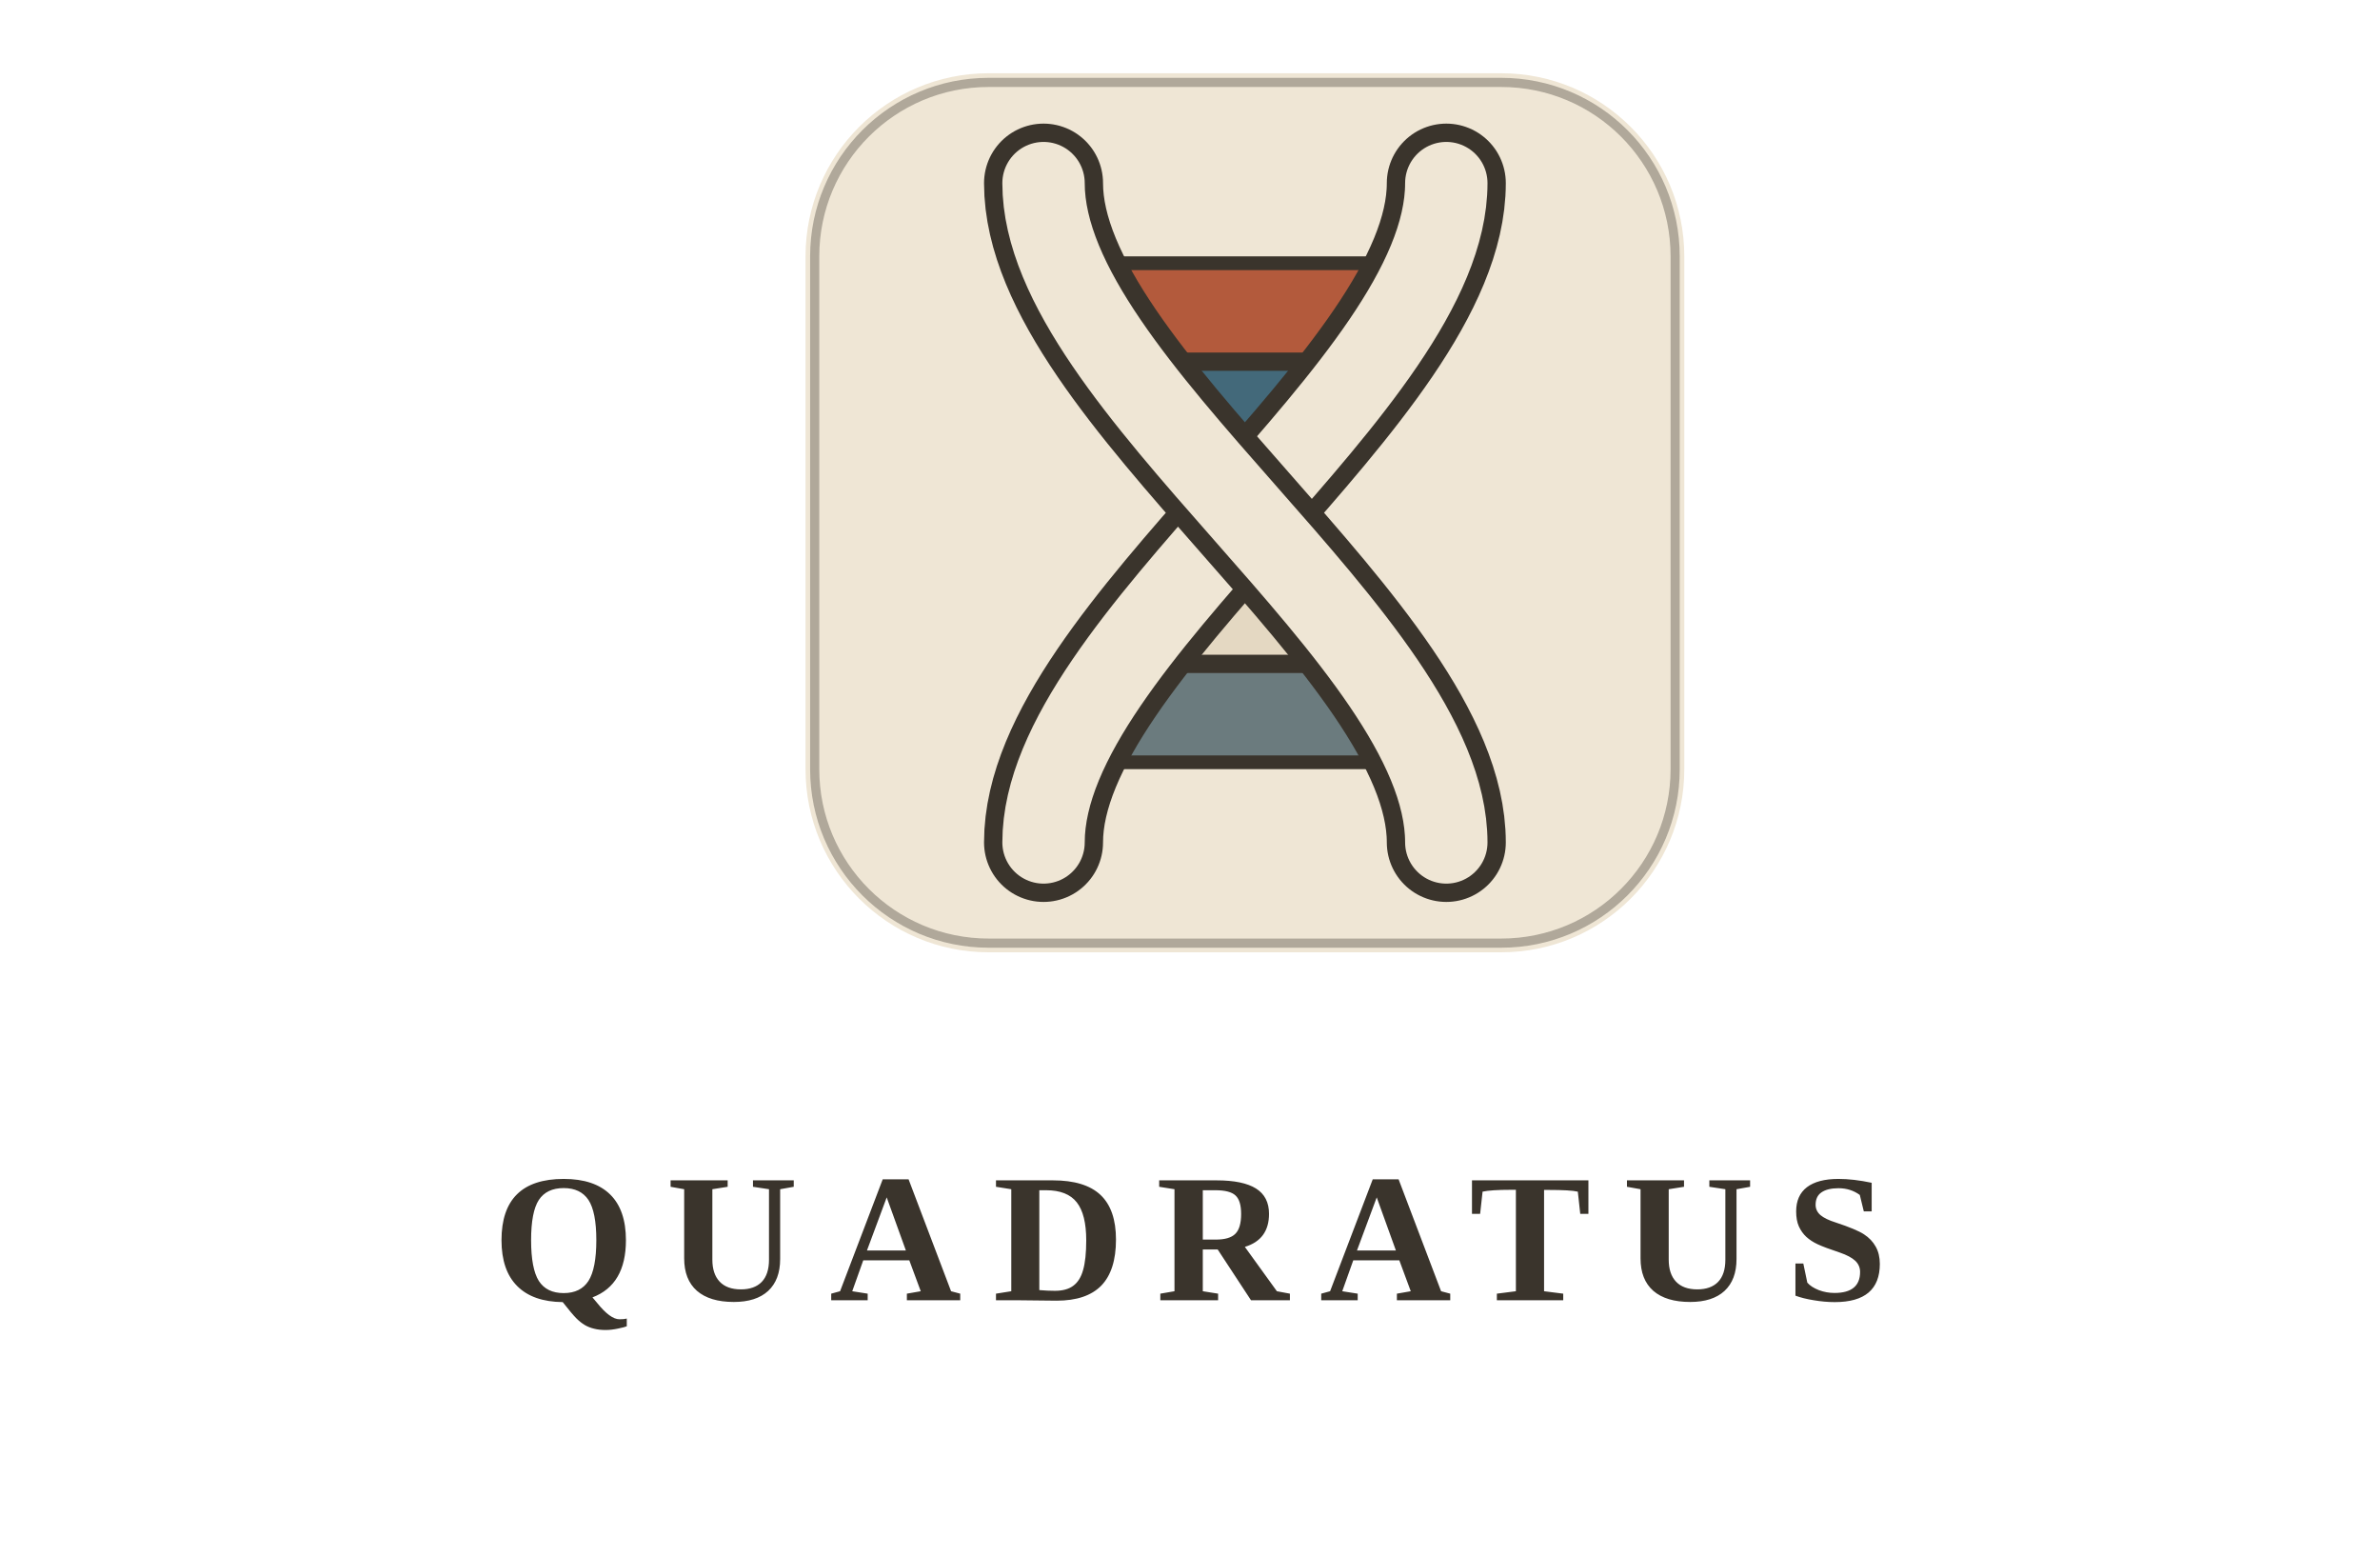
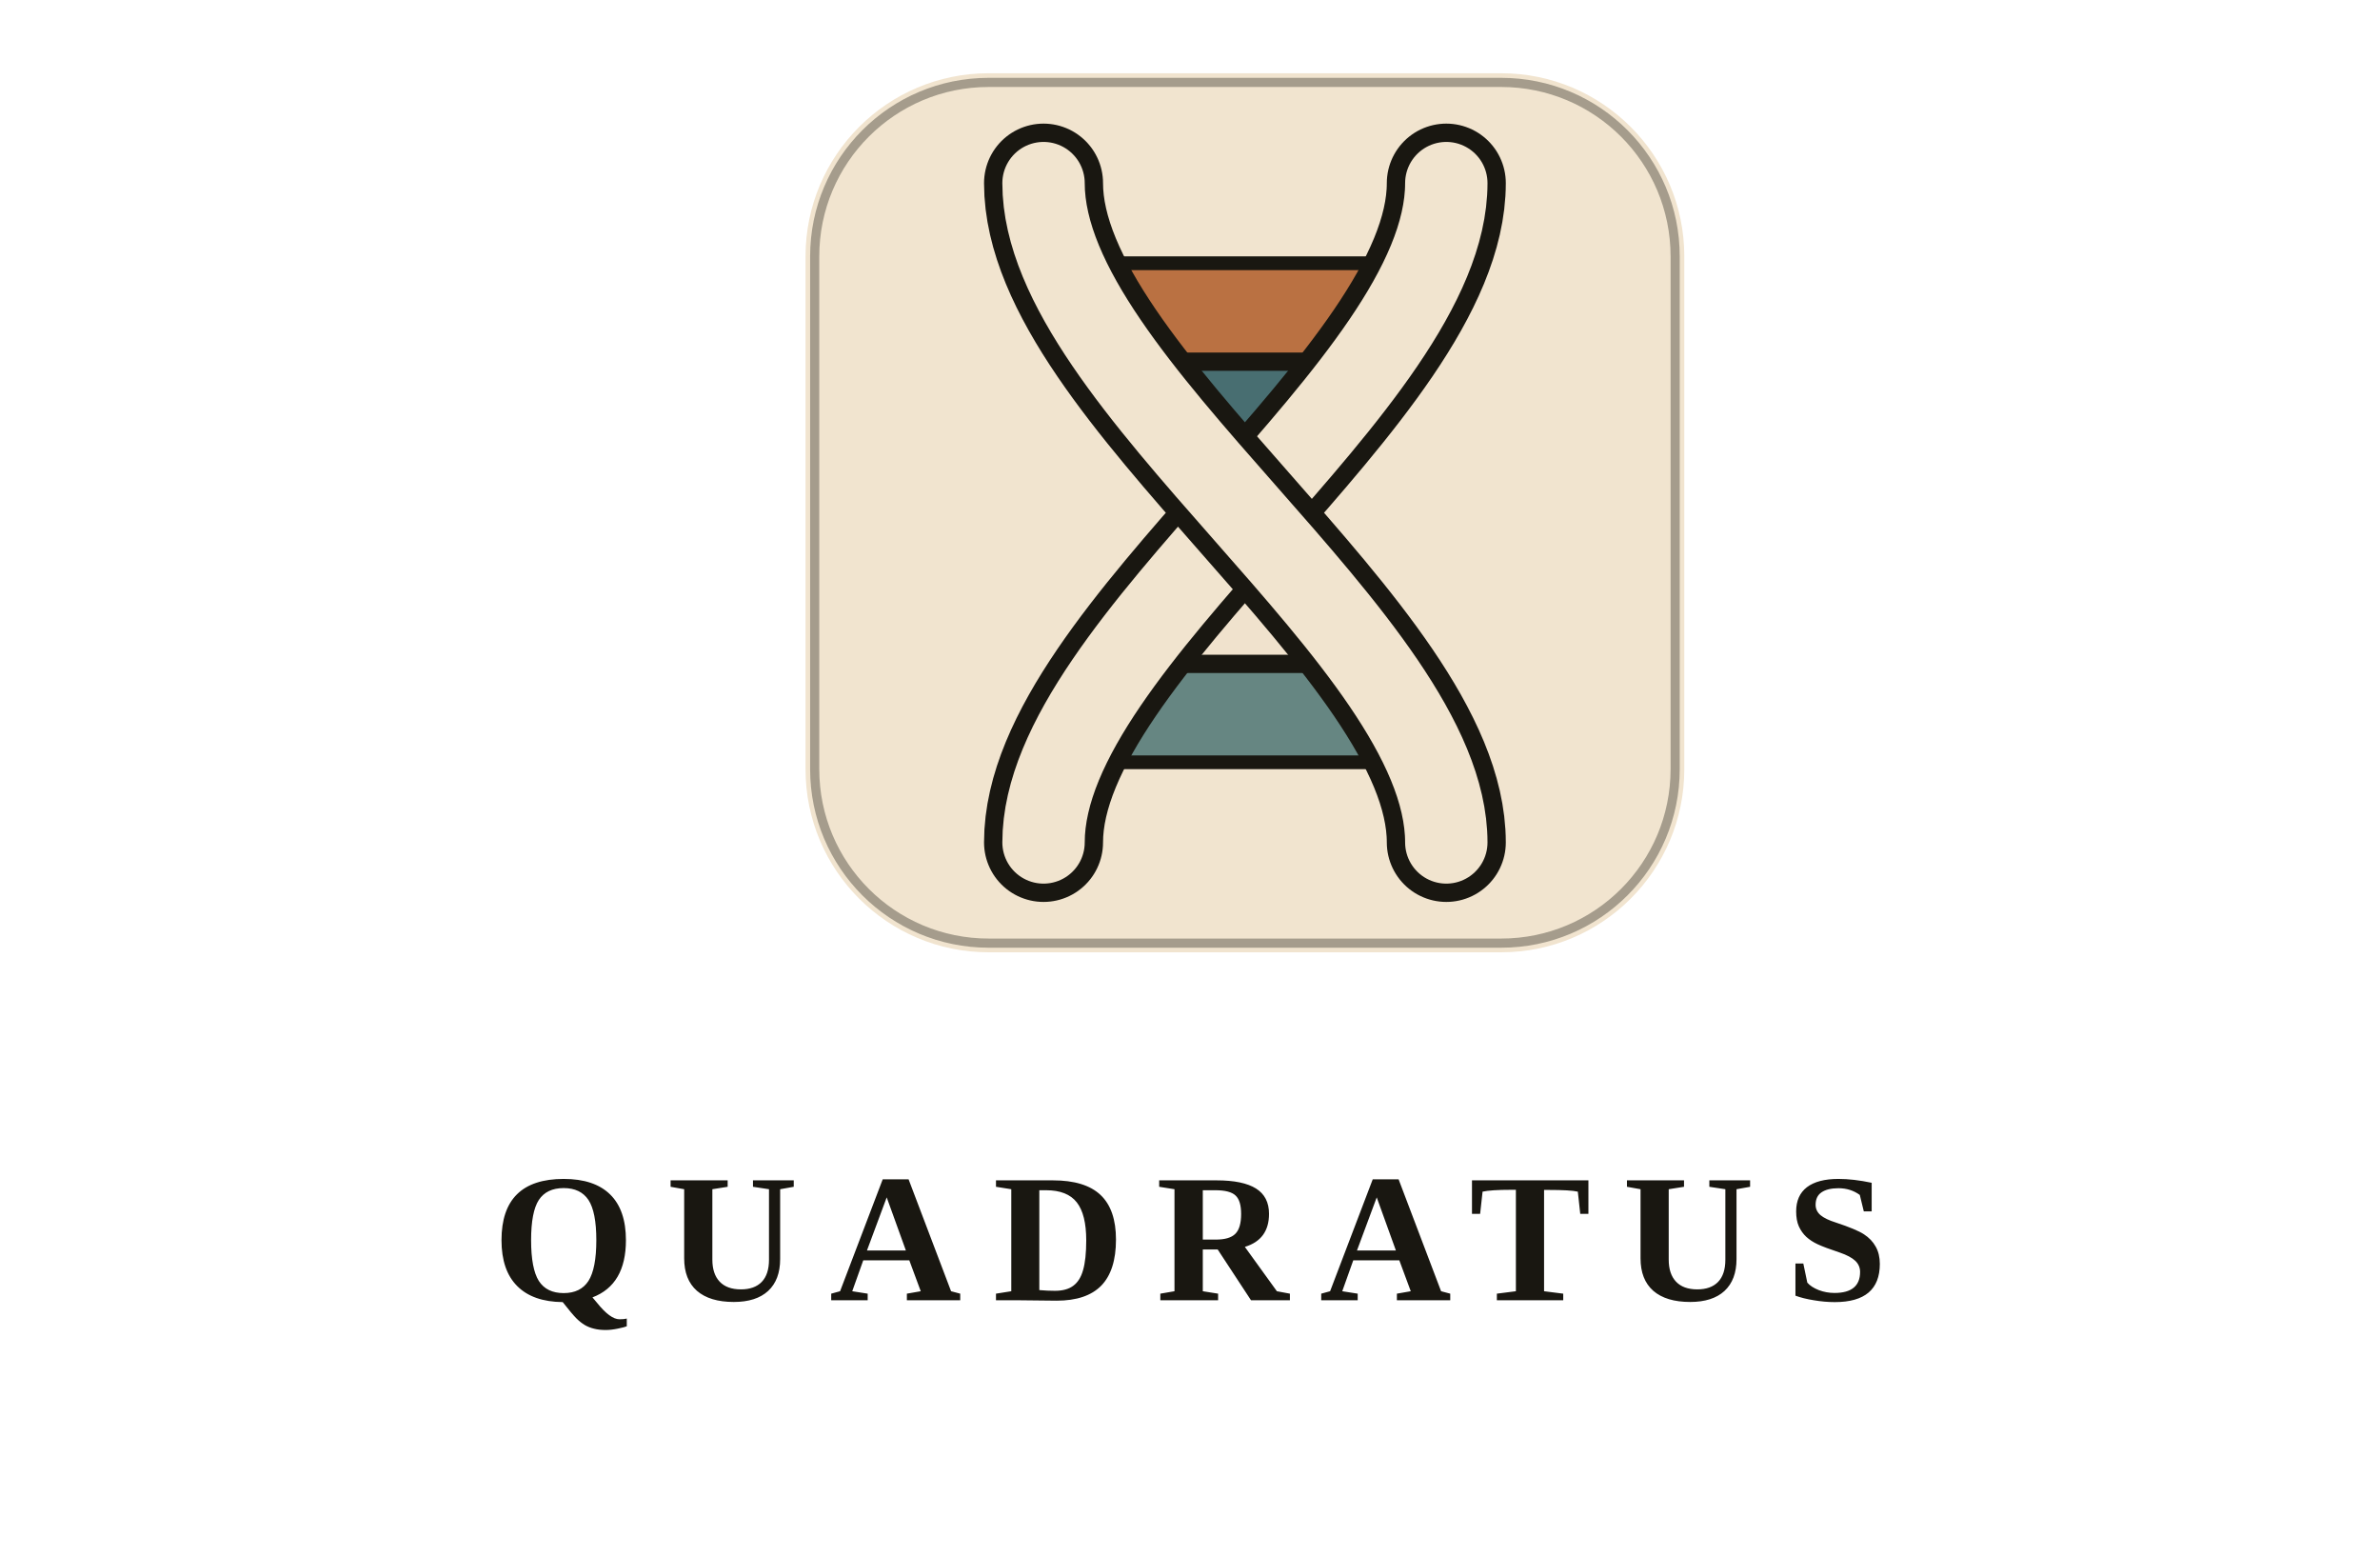
<svg xmlns="http://www.w3.org/2000/svg" viewBox="0 0 260 170" width="260" height="170" role="img" aria-label="Quadratus">
  <g transform="translate(88 8)">
-     <rect width="96" height="96" rx="20" fill="#EFE6D5" />
-     <rect x="1" y="1" width="94" height="94" rx="19" fill="none" stroke="#3A342C" stroke-opacity="0.35" stroke-width="1" />
+     <rect width="96" height="96" rx="20" fill="#F1E4CF" />
+     <rect x="1" y="1" width="94" height="94" rx="19" fill="none" stroke="#191711" stroke-opacity="0.35" stroke-width="1" />
    <g fill="none" stroke-linecap="round">
-       <path d="M31 26 H65" stroke="#3A342C" stroke-width="12" />
-       <path d="M31 26 H65" stroke="#B35A3C" stroke-width="9" />
-       <path d="M39 37 H57" stroke="#3A342C" stroke-width="12" />
-       <path d="M39 37 H57" stroke="#43697A" stroke-width="9" />
-       <path d="M39 59 H57" stroke="#3A342C" stroke-width="12" />
-       <path d="M39 59 H57" stroke="#E4D8C2" stroke-width="9" />
-       <path d="M31 70 H65" stroke="#3A342C" stroke-width="12" />
-       <path d="M31 70 H65" stroke="#6B7B7E" stroke-width="9" />
+       <path d="M31 26 H65" stroke="#191711" stroke-width="12" />
+       <path d="M31 26 H65" stroke="#BA7142" stroke-width="9" />
+       <path d="M39 37 H57" stroke="#191711" stroke-width="12" />
+       <path d="M39 37 H57" stroke="#486E71" stroke-width="9" />
+       <path d="M39 59 H57" stroke="#191711" stroke-width="12" />
+       <path d="M39 59 H57" stroke="#F0E2CD" stroke-width="9" />
+       <path d="M31 70 H65" stroke="#191711" stroke-width="12" />
+       <path d="M31 70 H65" stroke="#668682" stroke-width="9" />
    </g>
-     <path d="M70 12 C 70 34 26 62 26 84" fill="none" stroke="#3A342C" stroke-width="13" stroke-linecap="round" />
-     <path d="M70 12 C 70 34 26 62 26 84" fill="none" stroke="#EFE6D5" stroke-width="9" stroke-linecap="round" />
-     <path d="M26 12 C 26 34 70 62 70 84" fill="none" stroke="#3A342C" stroke-width="13" stroke-linecap="round" />
-     <path d="M26 12 C 26 34 70 62 70 84" fill="none" stroke="#EFE6D5" stroke-width="9" stroke-linecap="round" />
+     <path d="M70 12 C 70 34 26 62 26 84" fill="none" stroke="#191711" stroke-width="13" stroke-linecap="round" />
+     <path d="M70 12 C 70 34 26 62 26 84" fill="none" stroke="#F1E4CF" stroke-width="9" stroke-linecap="round" />
+     <path d="M26 12 C 26 34 70 62 70 84" fill="none" stroke="#191711" stroke-width="13" stroke-linecap="round" />
+     <path d="M26 12 C 26 34 70 62 70 84" fill="none" stroke="#F1E4CF" stroke-width="9" stroke-linecap="round" />
  </g>
-   <text x="130" y="142" text-anchor="middle" font-family="'Libre Baskerville',Baskerville,Georgia,'Times New Roman',serif" font-weight="700" font-size="20" letter-spacing="3.4" fill="#3A342C">QUADRATUS</text>
+   <text x="130" y="142" text-anchor="middle" font-family="'Libre Baskerville',Baskerville,Georgia,'Times New Roman',serif" font-weight="700" font-size="20" letter-spacing="3.4" fill="#191711">QUADRATUS</text>
</svg>
